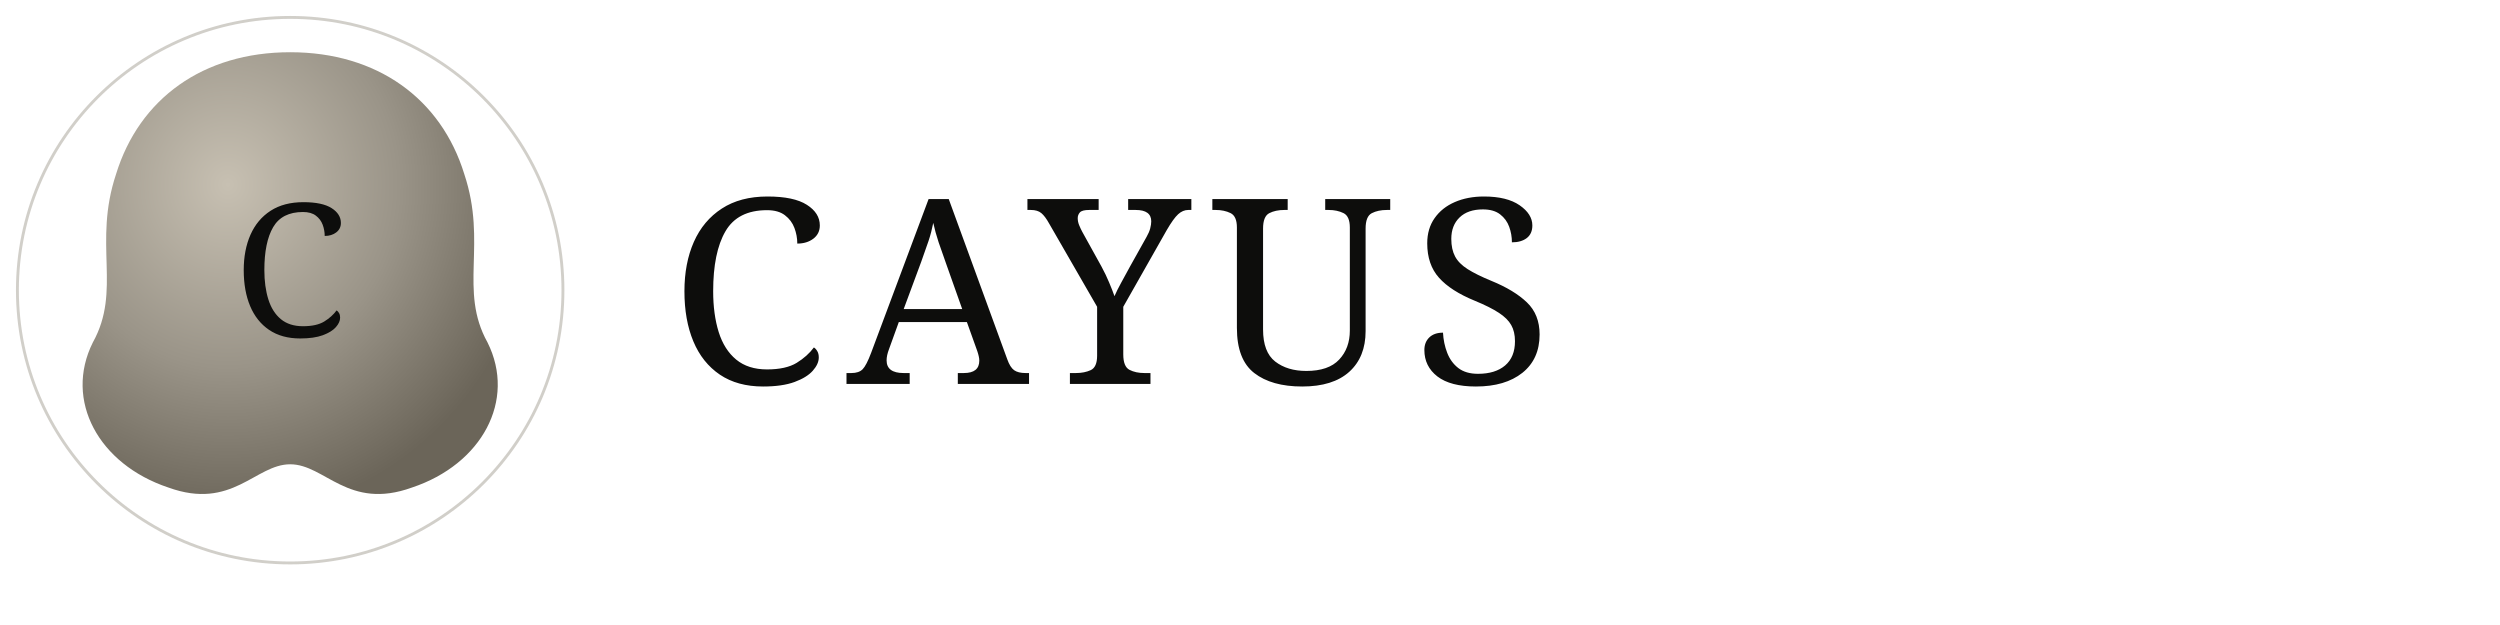
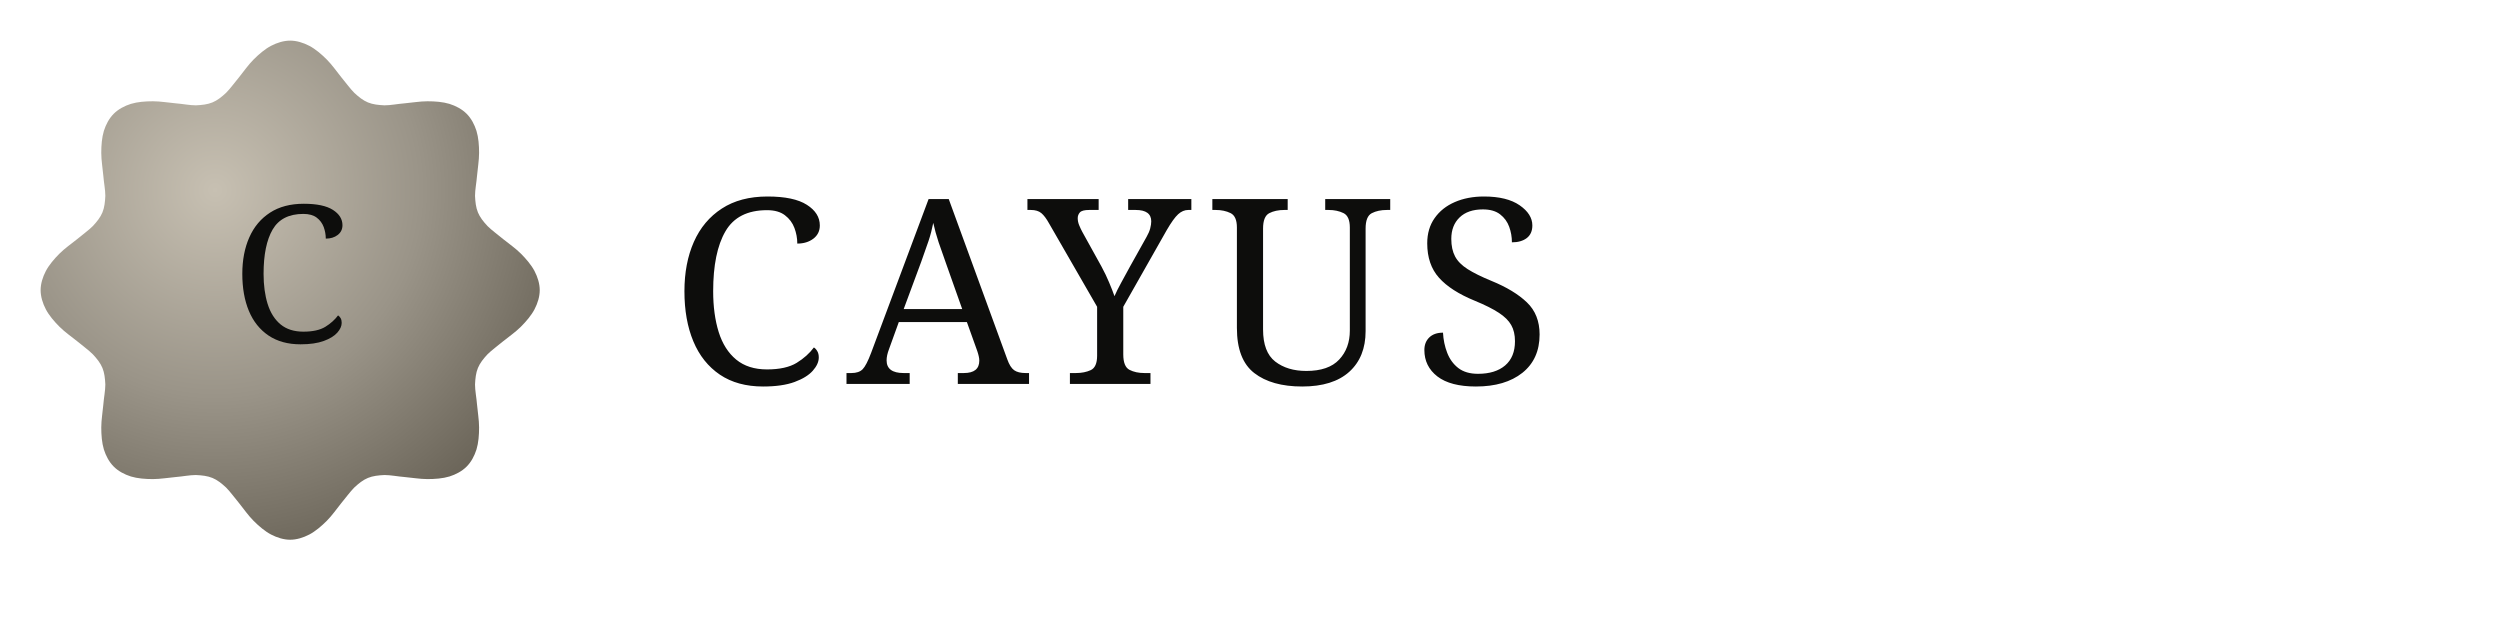
<svg xmlns="http://www.w3.org/2000/svg" viewBox="0 0 560 140" width="560" height="140">
  <defs>
    <radialGradient id="sealGradientL" cx="35%" cy="30%" r="75%">
      <stop offset="0%" stop-color="#C7C0B2" />
      <stop offset="55%" stop-color="#9A9488" />
      <stop offset="100%" stop-color="#6B6559" />
    </radialGradient>
  </defs>
  <g transform="translate(0,0) scale(0.65)">
-     <circle cx="100" cy="100" r="94" fill="none" stroke="#9A9488" stroke-width="1" opacity="0.45" />
-     <path fill="url(#sealGradientL)" d="M100 18       C 130 18 152 34 160 60       C 168 84 158 100 168 118       C 178 138 166 160 142 168       C 120 176 112 160 100 160       C 88 160 80 176 58 168       C 34 160 22 138 32 118       C 42 100 32 84 40 60       C 48 34 70 18 100 18 Z" />
-     <text x="100" y="116" font-size="64" text-anchor="middle" fill="#0D0D0C" font-family="Georgia, 'Source Serif 4', serif">C</text>
+     <path fill="url(#sealGradientL)" d="M 186.0 100.0 C 186.0 102.2, 185.3 104.5, 184.2 106.6 C 183.1 108.7, 181.3 110.8, 179.5 112.6 C 177.7 114.4, 175.4 116.0, 173.4 117.6 C 171.5 119.2, 169.5 120.6, 168.0 122.1 C 166.6 123.6, 165.4 125.1, 164.7 126.8 C 164.0 128.5, 163.8 130.4, 163.7 132.5 C 163.7 134.6, 164.2 137.0, 164.4 139.5 C 164.6 141.9, 165.1 144.7, 165.1 147.3 C 165.1 149.9, 164.9 152.6, 164.2 154.9 C 163.5 157.1, 162.4 159.2, 160.8 160.8 C 159.2 162.4, 157.1 163.5, 154.9 164.2 C 152.6 164.9, 149.9 165.1, 147.3 165.1 C 144.7 165.1, 141.9 164.6, 139.5 164.4 C 137.0 164.2, 134.6 163.7, 132.5 163.7 C 130.4 163.8, 128.5 164.0, 126.8 164.7 C 125.1 165.4, 123.6 166.6, 122.1 168.0 C 120.6 169.5, 119.2 171.5, 117.6 173.4 C 116.0 175.4, 114.4 177.7, 112.6 179.5 C 110.8 181.3, 108.7 183.1, 106.6 184.2 C 104.5 185.3, 102.2 186.0, 100.0 186.0 C 97.8 186.0, 95.5 185.3, 93.4 184.2 C 91.3 183.1, 89.2 181.3, 87.4 179.5 C 85.6 177.7, 84.0 175.4, 82.4 173.4 C 80.8 171.5, 79.4 169.5, 77.9 168.0 C 76.4 166.6, 74.9 165.4, 73.2 164.7 C 71.5 164.0, 69.6 163.8, 67.5 163.7 C 65.4 163.7, 63.0 164.2, 60.5 164.4 C 58.1 164.6, 55.3 165.1, 52.7 165.1 C 50.1 165.1, 47.4 164.9, 45.1 164.2 C 42.9 163.5, 40.8 162.4, 39.2 160.8 C 37.6 159.2, 36.5 157.1, 35.8 154.9 C 35.1 152.6, 34.9 149.9, 34.9 147.3 C 34.9 144.7, 35.4 141.9, 35.6 139.5 C 35.8 137.0, 36.3 134.6, 36.3 132.5 C 36.2 130.4, 36.0 128.5, 35.3 126.8 C 34.6 125.1, 33.4 123.6, 32.0 122.1 C 30.5 120.6, 28.5 119.2, 26.6 117.6 C 24.6 116.0, 22.3 114.4, 20.5 112.6 C 18.7 110.8, 16.9 108.7, 15.8 106.6 C 14.7 104.5, 14.0 102.2, 14.0 100.0 C 14.0 97.8, 14.7 95.5, 15.8 93.4 C 16.9 91.3, 18.7 89.2, 20.5 87.4 C 22.3 85.6, 24.6 84.0, 26.6 82.4 C 28.5 80.8, 30.5 79.4, 32.0 77.9 C 33.4 76.4, 34.6 74.9, 35.3 73.2 C 36.0 71.5, 36.2 69.6, 36.3 67.5 C 36.3 65.4, 35.8 63.0, 35.6 60.5 C 35.4 58.1, 34.9 55.3, 34.9 52.7 C 34.9 50.1, 35.1 47.4, 35.8 45.1 C 36.5 42.9, 37.6 40.8, 39.2 39.2 C 40.8 37.6, 42.9 36.5, 45.1 35.8 C 47.4 35.1, 50.1 34.9, 52.7 34.9 C 55.3 34.9, 58.1 35.4, 60.5 35.6 C 63.0 35.8, 65.4 36.3, 67.5 36.3 C 69.6 36.2, 71.5 36.0, 73.2 35.3 C 74.9 34.6, 76.4 33.4, 77.9 32.0 C 79.4 30.5, 80.8 28.5, 82.4 26.6 C 84.0 24.6, 85.6 22.3, 87.4 20.5 C 89.2 18.7, 91.3 16.9, 93.4 15.8 C 95.5 14.7, 97.8 14.0, 100.0 14.0 C 102.2 14.0, 104.5 14.7, 106.6 15.8 C 108.7 16.9, 110.8 18.7, 112.6 20.5 C 114.4 22.3, 116.0 24.6, 117.6 26.6 C 119.2 28.5, 120.6 30.5, 122.1 32.0 C 123.6 33.4, 125.1 34.6, 126.8 35.3 C 128.5 36.0, 130.4 36.2, 132.5 36.3 C 134.6 36.3, 137.0 35.8, 139.5 35.6 C 141.9 35.4, 144.7 34.9, 147.3 34.9 C 149.9 34.9, 152.6 35.1, 154.9 35.8 C 157.1 36.5, 159.2 37.6, 160.8 39.2 C 162.4 40.8, 163.5 42.9, 164.2 45.1 C 164.9 47.4, 165.1 50.1, 165.1 52.7 C 165.1 55.3, 164.6 58.1, 164.4 60.5 C 164.2 63.0, 163.7 65.4, 163.7 67.5 C 163.8 69.6, 164.0 71.5, 164.7 73.2 C 165.4 74.9, 166.6 76.4, 168.0 77.9 C 169.5 79.4, 171.5 80.8, 173.4 82.4 C 175.4 84.0, 177.7 85.6, 179.5 87.4 C 181.3 89.2, 183.1 91.3, 184.2 93.4 C 185.3 95.5, 186.0 97.8, 186.0 100.0 Z" />
+     <text x="100" y="118" font-size="66" text-anchor="middle" fill="#0D0D0C" font-family="Georgia, 'Source Serif 4', serif">C</text>
  </g>
  <text x="150" y="86" font-size="58" letter-spacing="4" fill="#0D0D0C" font-family="Georgia, 'Source Serif 4', serif">CAYUS</text>
</svg>
